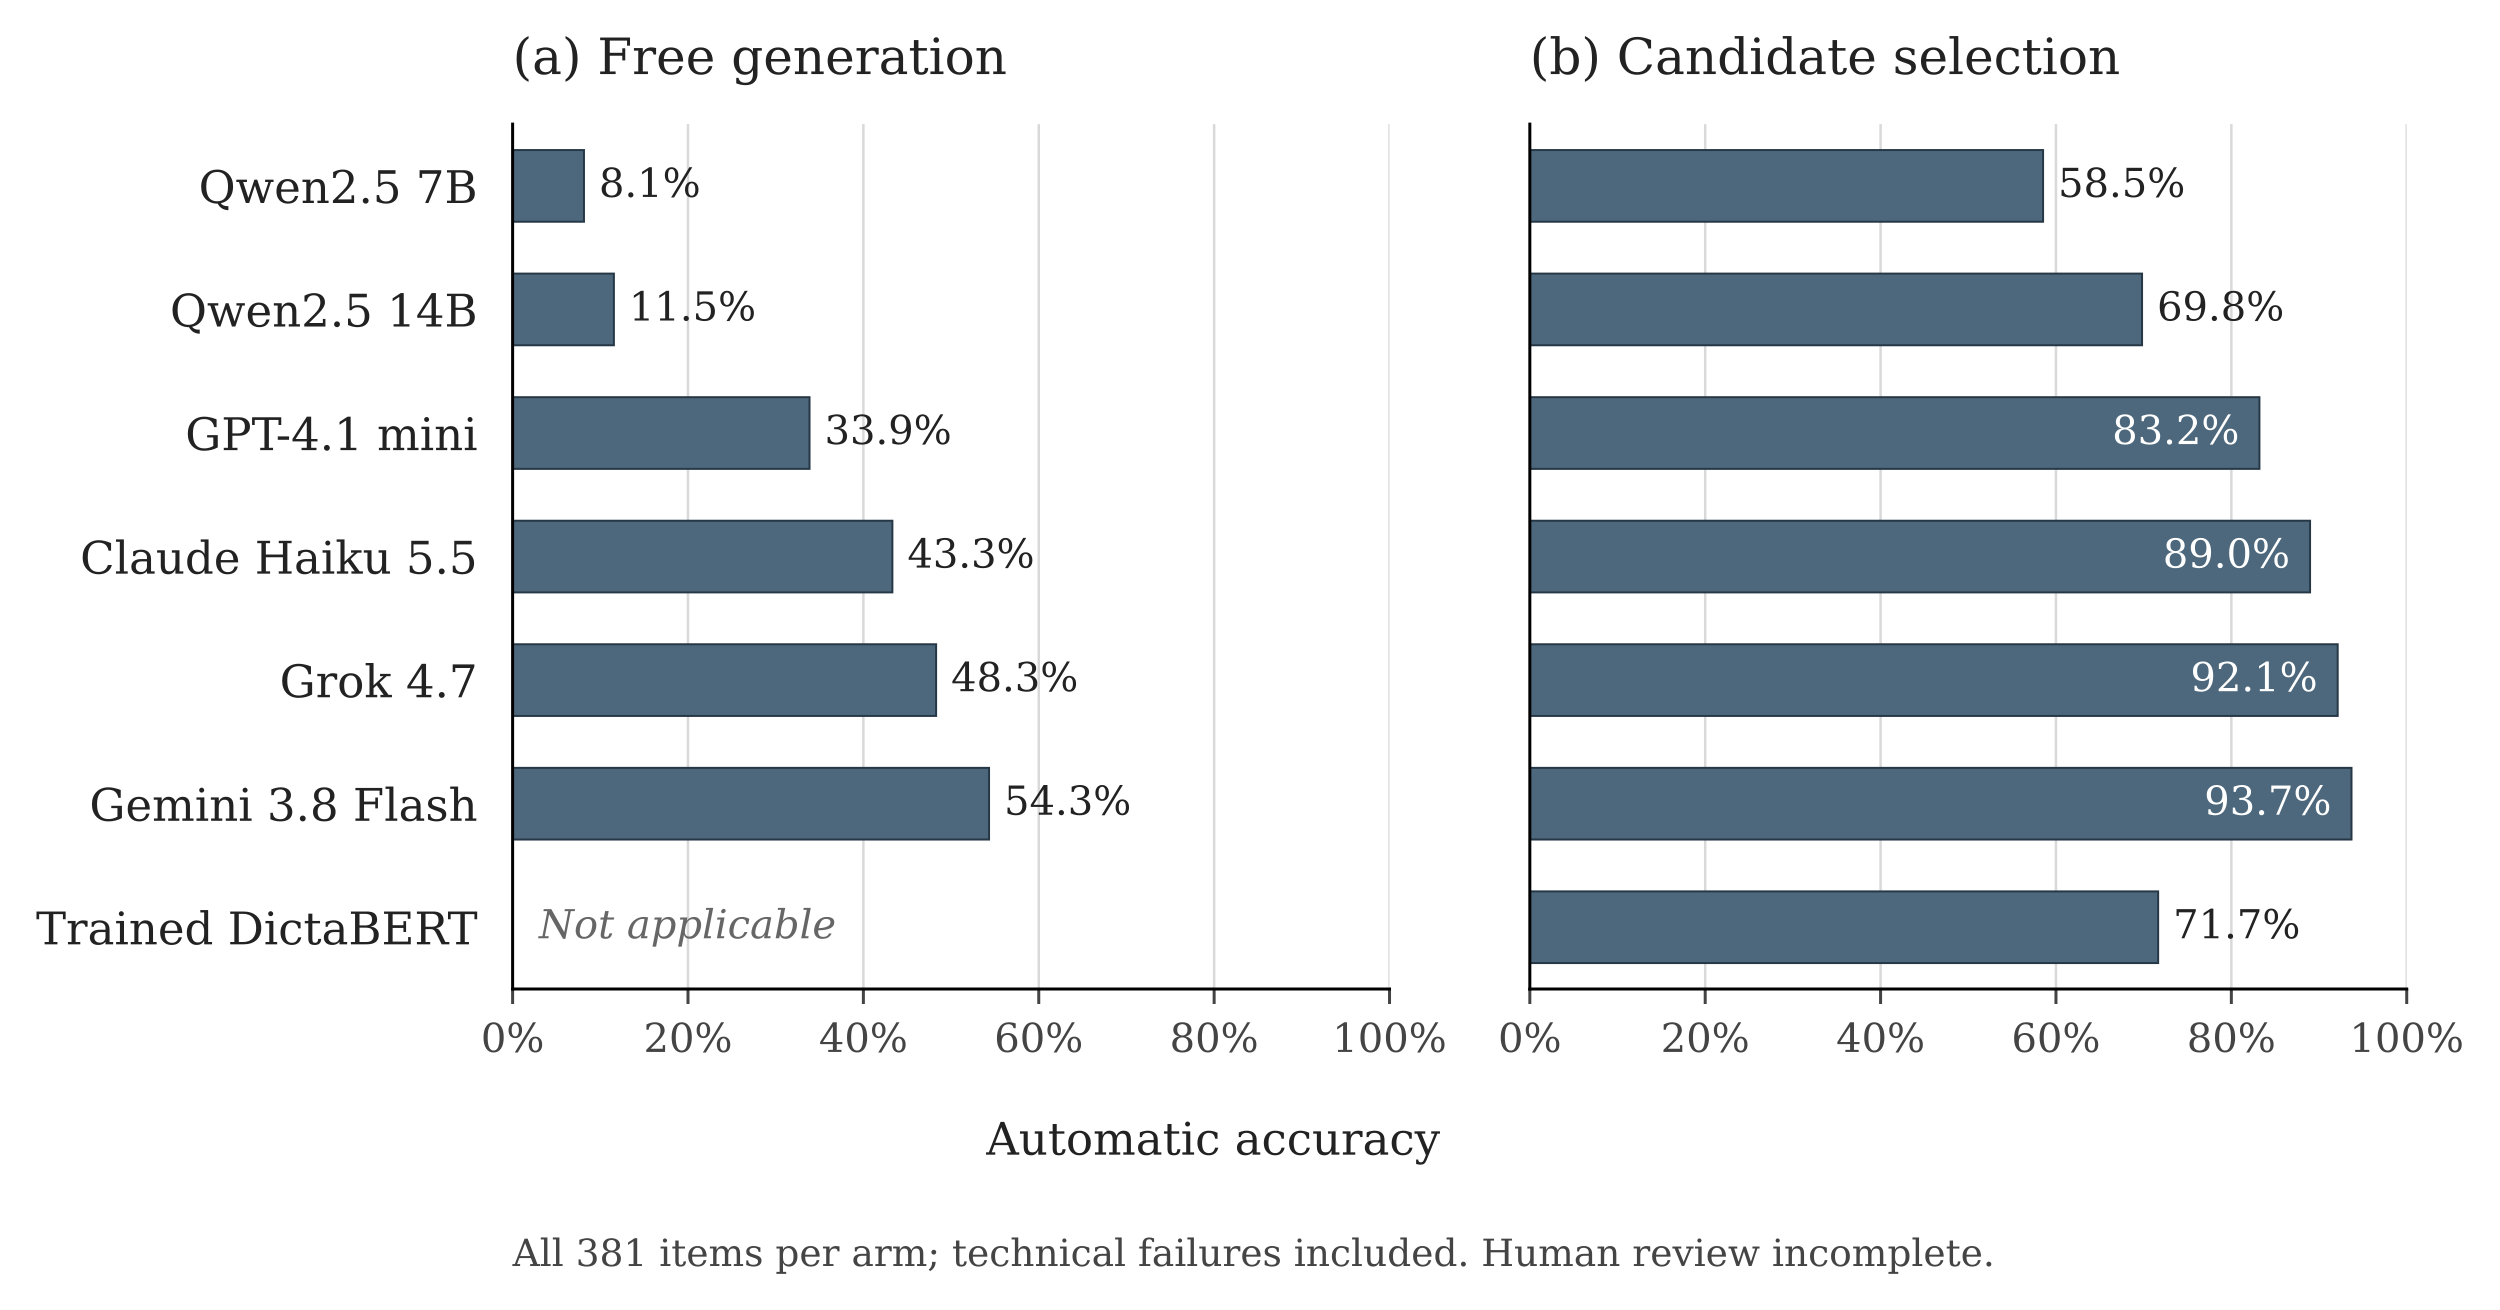
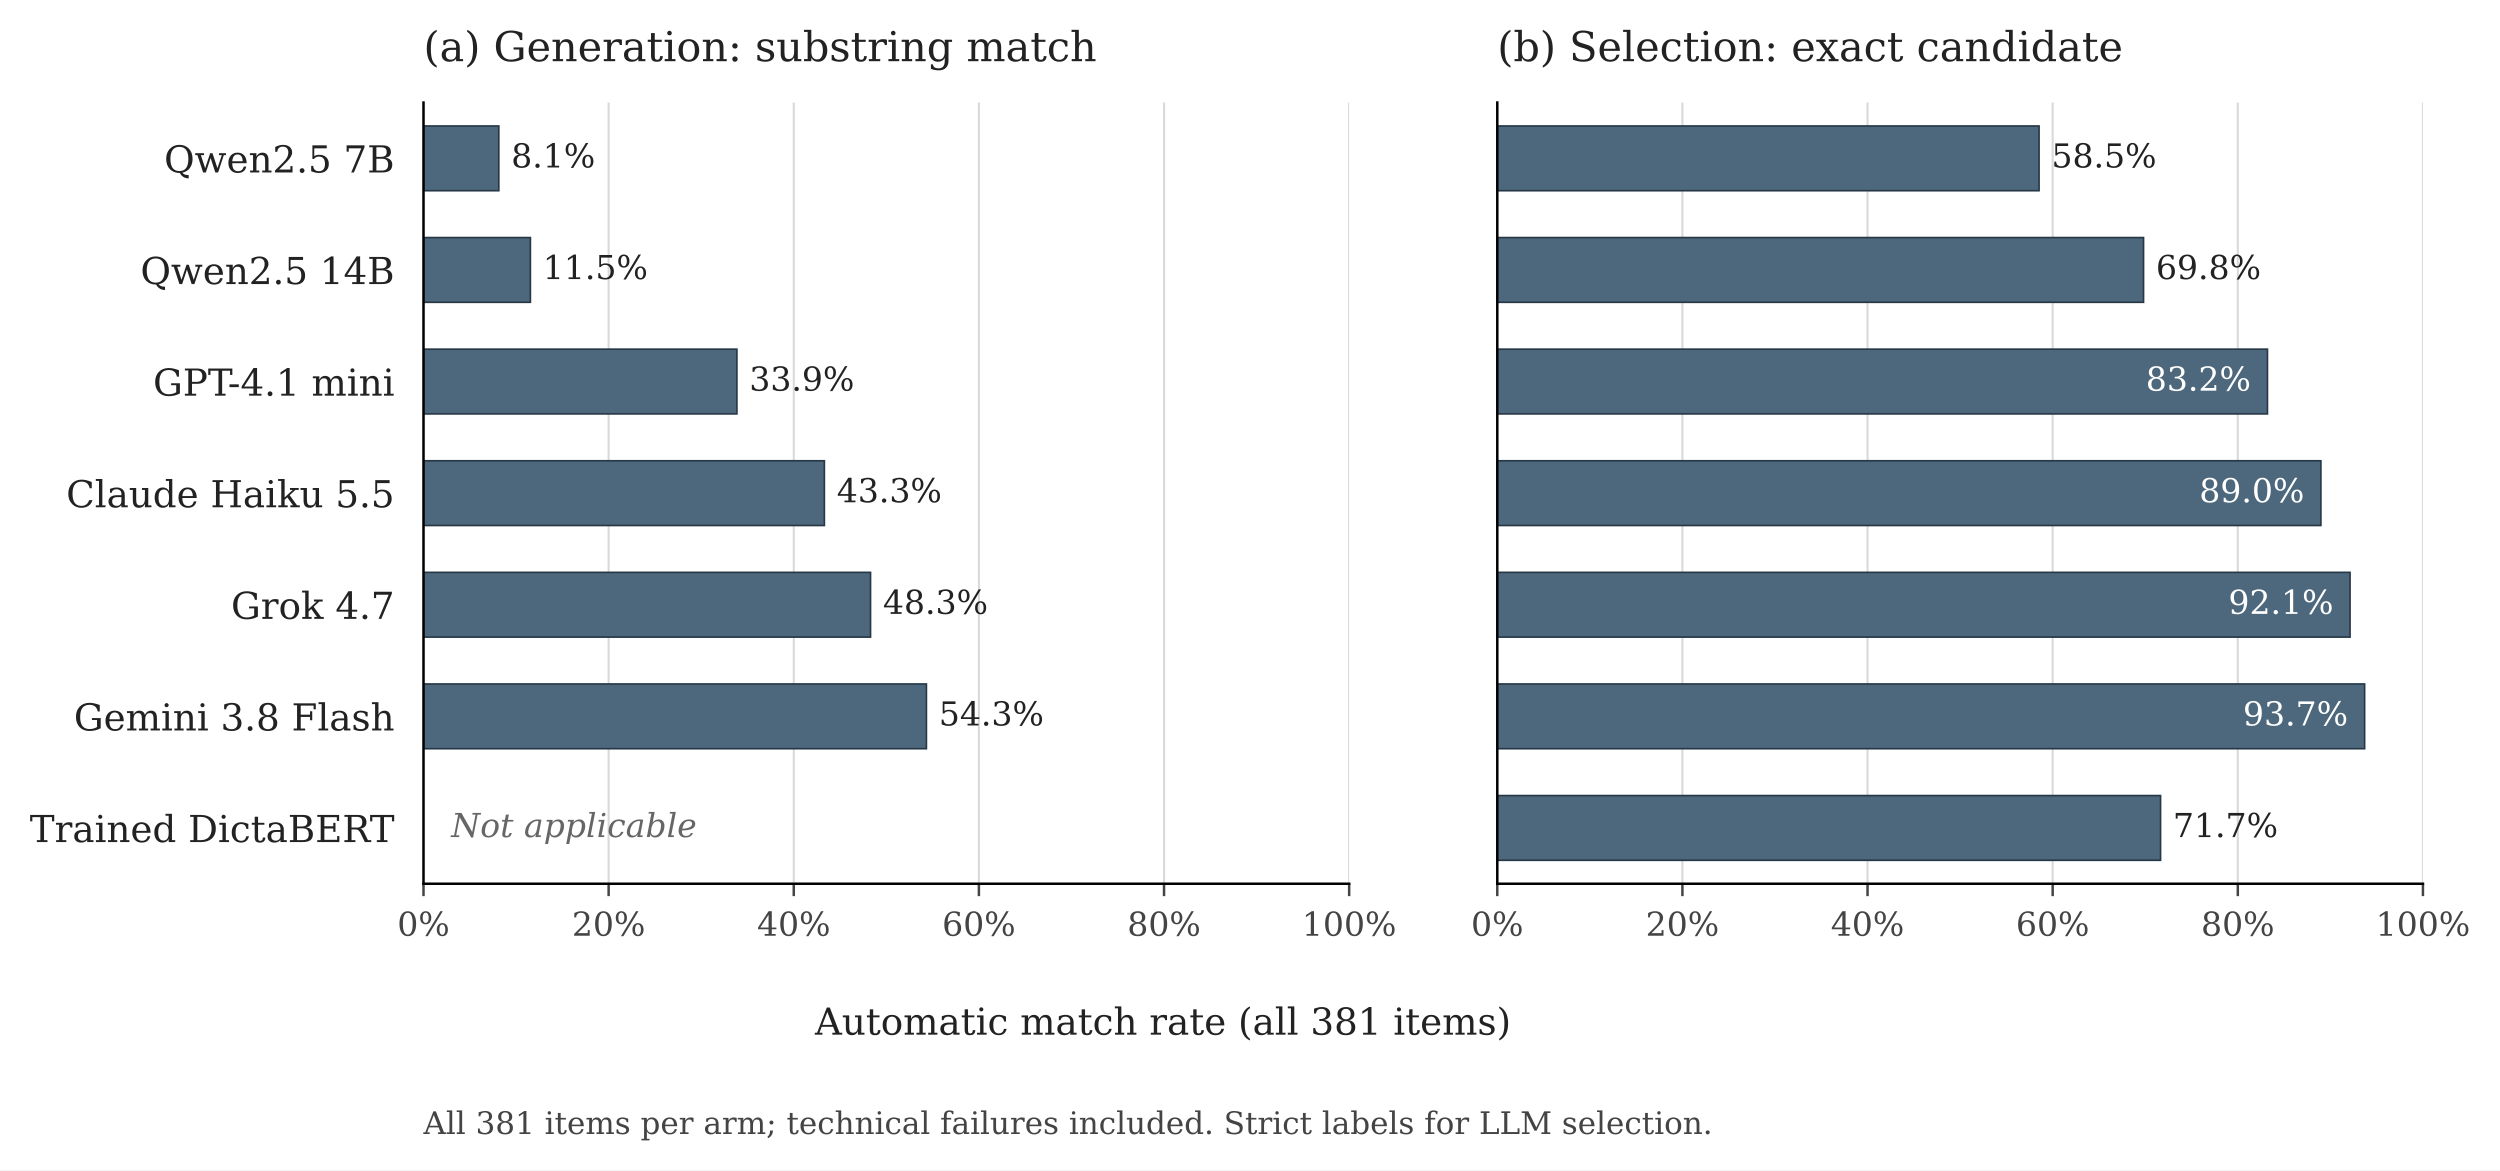
- <svg xmlns="http://www.w3.org/2000/svg" xmlns:xlink="http://www.w3.org/1999/xlink" width="499.486pt" height="261.708pt" viewBox="0 0 499.486 261.708" version="1.1">
+ <svg xmlns="http://www.w3.org/2000/svg" xmlns:xlink="http://www.w3.org/1999/xlink" width="604.606pt" height="283.002pt" viewBox="0 0 604.606 283.002" version="1.1">
  <defs>
    <style type="text/css">*{stroke-linejoin: round; stroke-linecap: butt}</style>
  </defs>
  <g id="figure_1">
    <g id="patch_1">
-       <path d="M 0 261.708  L 499.486 261.708  L 499.486 0  L 0 0  z " style="fill: #ffffff" />
+       <path d="M 0 283.002 L 604.606 283.002 L 604.606 0 L 0 0 z " style="fill: #ffffff" />
    </g>
    <g id="axes_1">
      <g id="patch_2">
-         <path d="M 102.418 197.598  L 277.618 197.598  L 277.618 24.798  L 102.418 24.798  z " style="fill: #ffffff" />
+         <path d="M 102.418 213.726 L 326.285 213.726 L 326.285 24.798 L 102.418 24.798 z " style="fill: #ffffff" />
      </g>
      <g id="matplotlib.axis_1">
        <g id="xtick_1">
          <g id="line2d_1">
-             <path d="M 102.418 197.598  L 102.418 24.798  " clip-path="url(#p03196d3fec)" style="fill: none; stroke: #d9d9d9; stroke-width: 0.5; stroke-linecap: square" />
+             <path d="M 102.418 213.726 L 102.418 24.798 " clip-path="url(#p09f9d0b688)" style="fill: none; stroke: #d9d9d9; stroke-width: 0.5; stroke-linecap: square" />
          </g>
          <g id="line2d_2">
            <defs>
-               <path id="m5f0579e5fe" d="M 0 0  L 0 3  " style="stroke: #444444; stroke-width: 0.6" />
+               <path id="m00a0ac3312" d="M 0 0 L 0 3 " style="stroke: #444444; stroke-width: 0.6" />
            </defs>
            <g>
-               <use xlink:href="#m5f0579e5fe" x="102.418" y="197.598" style="fill: #444444; stroke: #444444; stroke-width: 0.6" />
+               <use xlink:href="#m00a0ac3312" x="102.418" y="213.726" style="fill: #444444; stroke: #444444; stroke-width: 0.6" />
            </g>
          </g>
          <g id="text_1">
-             <text style="font-size: 8px; font-family: 'DejaVu Serif', serif; text-anchor: middle; fill: #444444" x="102.418" y="210.177" transform="rotate(-0 102.4183 210.1772)">0%</text>
+             <text style="font-size: 8px; font-family: 'DejaVu Serif', serif; text-anchor: middle; fill: #444444" x="102.418" y="226.305" transform="rotate(-0 102.4183 226.3052)">0%</text>
          </g>
        </g>
        <g id="xtick_2">
          <g id="line2d_3">
-             <path d="M 137.458 197.598  L 137.458 24.798  " clip-path="url(#p03196d3fec)" style="fill: none; stroke: #d9d9d9; stroke-width: 0.5; stroke-linecap: square" />
+             <path d="M 147.192 213.726 L 147.192 24.798 " clip-path="url(#p09f9d0b688)" style="fill: none; stroke: #d9d9d9; stroke-width: 0.5; stroke-linecap: square" />
          </g>
          <g id="line2d_4">
            <g>
-               <use xlink:href="#m5f0579e5fe" x="137.458" y="197.598" style="fill: #444444; stroke: #444444; stroke-width: 0.6" />
+               <use xlink:href="#m00a0ac3312" x="147.192" y="213.726" style="fill: #444444; stroke: #444444; stroke-width: 0.6" />
            </g>
          </g>
          <g id="text_2">
-             <text style="font-size: 8px; font-family: 'DejaVu Serif', serif; text-anchor: middle; fill: #444444" x="137.458" y="210.177" transform="rotate(-0 137.4583 210.1772)">20%</text>
+             <text style="font-size: 8px; font-family: 'DejaVu Serif', serif; text-anchor: middle; fill: #444444" x="147.192" y="226.305" transform="rotate(-0 147.1916 226.3052)">20%</text>
          </g>
        </g>
        <g id="xtick_3">
          <g id="line2d_5">
-             <path d="M 172.498 197.598  L 172.498 24.798  " clip-path="url(#p03196d3fec)" style="fill: none; stroke: #d9d9d9; stroke-width: 0.5; stroke-linecap: square" />
+             <path d="M 191.965 213.726 L 191.965 24.798 " clip-path="url(#p09f9d0b688)" style="fill: none; stroke: #d9d9d9; stroke-width: 0.5; stroke-linecap: square" />
          </g>
          <g id="line2d_6">
            <g>
-               <use xlink:href="#m5f0579e5fe" x="172.498" y="197.598" style="fill: #444444; stroke: #444444; stroke-width: 0.6" />
+               <use xlink:href="#m00a0ac3312" x="191.965" y="213.726" style="fill: #444444; stroke: #444444; stroke-width: 0.6" />
            </g>
          </g>
          <g id="text_3">
-             <text style="font-size: 8px; font-family: 'DejaVu Serif', serif; text-anchor: middle; fill: #444444" x="172.498" y="210.177" transform="rotate(-0 172.4983 210.1772)">40%</text>
+             <text style="font-size: 8px; font-family: 'DejaVu Serif', serif; text-anchor: middle; fill: #444444" x="191.965" y="226.305" transform="rotate(-0 191.9649 226.3052)">40%</text>
          </g>
        </g>
        <g id="xtick_4">
          <g id="line2d_7">
-             <path d="M 207.538 197.598  L 207.538 24.798  " clip-path="url(#p03196d3fec)" style="fill: none; stroke: #d9d9d9; stroke-width: 0.5; stroke-linecap: square" />
+             <path d="M 236.738 213.726 L 236.738 24.798 " clip-path="url(#p09f9d0b688)" style="fill: none; stroke: #d9d9d9; stroke-width: 0.5; stroke-linecap: square" />
          </g>
          <g id="line2d_8">
            <g>
-               <use xlink:href="#m5f0579e5fe" x="207.538" y="197.598" style="fill: #444444; stroke: #444444; stroke-width: 0.6" />
+               <use xlink:href="#m00a0ac3312" x="236.738" y="213.726" style="fill: #444444; stroke: #444444; stroke-width: 0.6" />
            </g>
          </g>
          <g id="text_4">
-             <text style="font-size: 8px; font-family: 'DejaVu Serif', serif; text-anchor: middle; fill: #444444" x="207.538" y="210.177" transform="rotate(-0 207.5383 210.1772)">60%</text>
+             <text style="font-size: 8px; font-family: 'DejaVu Serif', serif; text-anchor: middle; fill: #444444" x="236.738" y="226.305" transform="rotate(-0 236.7383 226.3052)">60%</text>
          </g>
        </g>
        <g id="xtick_5">
          <g id="line2d_9">
-             <path d="M 242.578 197.598  L 242.578 24.798  " clip-path="url(#p03196d3fec)" style="fill: none; stroke: #d9d9d9; stroke-width: 0.5; stroke-linecap: square" />
+             <path d="M 281.512 213.726 L 281.512 24.798 " clip-path="url(#p09f9d0b688)" style="fill: none; stroke: #d9d9d9; stroke-width: 0.5; stroke-linecap: square" />
          </g>
          <g id="line2d_10">
            <g>
-               <use xlink:href="#m5f0579e5fe" x="242.578" y="197.598" style="fill: #444444; stroke: #444444; stroke-width: 0.6" />
+               <use xlink:href="#m00a0ac3312" x="281.512" y="213.726" style="fill: #444444; stroke: #444444; stroke-width: 0.6" />
            </g>
          </g>
          <g id="text_5">
-             <text style="font-size: 8px; font-family: 'DejaVu Serif', serif; text-anchor: middle; fill: #444444" x="242.578" y="210.177" transform="rotate(-0 242.5783 210.1772)">80%</text>
+             <text style="font-size: 8px; font-family: 'DejaVu Serif', serif; text-anchor: middle; fill: #444444" x="281.512" y="226.305" transform="rotate(-0 281.5116 226.3052)">80%</text>
          </g>
        </g>
        <g id="xtick_6">
          <g id="line2d_11">
-             <path d="M 277.618 197.598  L 277.618 24.798  " clip-path="url(#p03196d3fec)" style="fill: none; stroke: #d9d9d9; stroke-width: 0.5; stroke-linecap: square" />
+             <path d="M 326.285 213.726 L 326.285 24.798 " clip-path="url(#p09f9d0b688)" style="fill: none; stroke: #d9d9d9; stroke-width: 0.5; stroke-linecap: square" />
          </g>
          <g id="line2d_12">
            <g>
-               <use xlink:href="#m5f0579e5fe" x="277.618" y="197.598" style="fill: #444444; stroke: #444444; stroke-width: 0.6" />
+               <use xlink:href="#m00a0ac3312" x="326.285" y="213.726" style="fill: #444444; stroke: #444444; stroke-width: 0.6" />
            </g>
          </g>
          <g id="text_6">
-             <text style="font-size: 8px; font-family: 'DejaVu Serif', serif; text-anchor: middle; fill: #444444" x="277.618" y="210.177" transform="rotate(-0 277.6183 210.1772)">100%</text>
+             <text style="font-size: 8px; font-family: 'DejaVu Serif', serif; text-anchor: middle; fill: #444444" x="326.285" y="226.305" transform="rotate(-0 326.2849 226.3052)">100%</text>
          </g>
        </g>
      </g>
      <g id="matplotlib.axis_2">
        <g id="ytick_1">
          <g id="line2d_13" />
          <g id="text_7">
-             <text style="font-size: 9px; font-family: 'DejaVu Serif', serif; text-anchor: end; fill: #222222" x="95.418" y="40.561" transform="rotate(-0 95.41828 40.56059)">Qwen2.5 7B</text>
+             <text style="font-size: 9px; font-family: 'DejaVu Serif', serif; text-anchor: end; fill: #222222" x="95.418" y="41.713" transform="rotate(-0 95.41828 41.71259)">Qwen2.5 7B</text>
          </g>
        </g>
        <g id="ytick_2">
          <g id="line2d_14" />
          <g id="text_8">
-             <text style="font-size: 9px; font-family: 'DejaVu Serif', serif; text-anchor: end; fill: #222222" x="95.418" y="65.246" transform="rotate(-0 95.41828 65.24631)">Qwen2.5 14B</text>
+             <text style="font-size: 9px; font-family: 'DejaVu Serif', serif; text-anchor: end; fill: #222222" x="95.418" y="68.702" transform="rotate(-0 95.41828 68.70231)">Qwen2.5 14B</text>
          </g>
        </g>
        <g id="ytick_3">
          <g id="line2d_15" />
          <g id="text_9">
-             <text style="font-size: 9px; font-family: 'DejaVu Serif', serif; text-anchor: end; fill: #222222" x="95.418" y="89.932" transform="rotate(-0 95.41828 89.93202)">GPT-4.1 mini</text>
+             <text style="font-size: 9px; font-family: 'DejaVu Serif', serif; text-anchor: end; fill: #222222" x="95.418" y="95.692" transform="rotate(-0 95.41828 95.69202)">GPT-4.1 mini</text>
          </g>
        </g>
        <g id="ytick_4">
          <g id="line2d_16" />
          <g id="text_10">
-             <text style="font-size: 9px; font-family: 'DejaVu Serif', serif; text-anchor: end; fill: #222222" x="95.418" y="114.618" transform="rotate(-0 95.41828 114.6177)">Claude Haiku 5.5</text>
+             <text style="font-size: 9px; font-family: 'DejaVu Serif', serif; text-anchor: end; fill: #222222" x="95.418" y="122.682" transform="rotate(-0 95.41828 122.6817)">Claude Haiku 5.5</text>
          </g>
        </g>
        <g id="ytick_5">
          <g id="line2d_17" />
          <g id="text_11">
-             <text style="font-size: 9px; font-family: 'DejaVu Serif', serif; text-anchor: end; fill: #222222" x="95.418" y="139.303" transform="rotate(-0 95.41828 139.3034)">Grok 4.7</text>
+             <text style="font-size: 9px; font-family: 'DejaVu Serif', serif; text-anchor: end; fill: #222222" x="95.418" y="149.671" transform="rotate(-0 95.41828 149.6714)">Grok 4.7</text>
          </g>
        </g>
        <g id="ytick_6">
          <g id="line2d_18" />
          <g id="text_12">
-             <text style="font-size: 9px; font-family: 'DejaVu Serif', serif; text-anchor: end; fill: #222222" x="95.418" y="163.989" transform="rotate(-0 95.41828 163.9892)">Gemini 3.8 Flash</text>
+             <text style="font-size: 9px; font-family: 'DejaVu Serif', serif; text-anchor: end; fill: #222222" x="95.418" y="176.661" transform="rotate(-0 95.41828 176.6612)">Gemini 3.8 Flash</text>
          </g>
        </g>
        <g id="ytick_7">
          <g id="line2d_19" />
          <g id="text_13">
-             <text style="font-size: 9px; font-family: 'DejaVu Serif', serif; text-anchor: end; fill: #222222" x="95.418" y="188.675" transform="rotate(-0 95.41828 188.6749)">Trained DictaBERT</text>
+             <text style="font-size: 9px; font-family: 'DejaVu Serif', serif; text-anchor: end; fill: #222222" x="95.418" y="203.651" transform="rotate(-0 95.41828 203.6509)">Trained DictaBERT</text>
          </g>
        </g>
      </g>
      <g id="patch_3">
-         <path d="M 102.418 29.982  L 116.673 29.982  L 116.673 44.3  L 102.418 44.3  z " clip-path="url(#p03196d3fec)" style="fill: #4d687c; stroke: #263746; stroke-width: 0.4; stroke-linejoin: miter" />
+         <path d="M 102.418 30.466 L 120.633 30.466 L 120.633 46.12 L 102.418 46.12 z " clip-path="url(#p09f9d0b688)" style="fill: #4d687c; stroke: #263746; stroke-width: 0.4; stroke-linejoin: miter" />
      </g>
      <g id="patch_4">
-         <path d="M 102.418 54.668  L 122.651 54.668  L 122.651 68.986  L 102.418 68.986  z " clip-path="url(#p03196d3fec)" style="fill: #4d687c; stroke: #263746; stroke-width: 0.4; stroke-linejoin: miter" />
+         <path d="M 102.418 57.456 L 128.272 57.456 L 128.272 73.11 L 102.418 73.11 z " clip-path="url(#p09f9d0b688)" style="fill: #4d687c; stroke: #263746; stroke-width: 0.4; stroke-linejoin: miter" />
      </g>
      <g id="patch_5">
-         <path d="M 102.418 79.354  L 161.738 79.354  L 161.738 93.672  L 102.418 93.672  z " clip-path="url(#p03196d3fec)" style="fill: #4d687c; stroke: #263746; stroke-width: 0.4; stroke-linejoin: miter" />
+         <path d="M 102.418 84.446 L 178.216 84.446 L 178.216 100.1 L 102.418 100.1 z " clip-path="url(#p09f9d0b688)" style="fill: #4d687c; stroke: #263746; stroke-width: 0.4; stroke-linejoin: miter" />
      </g>
      <g id="patch_6">
-         <path d="M 102.418 104.04  L 178.292 104.04  L 178.292 118.357  L 102.418 118.357  z " clip-path="url(#p03196d3fec)" style="fill: #4d687c; stroke: #263746; stroke-width: 0.4; stroke-linejoin: miter" />
+         <path d="M 102.418 111.435 L 199.368 111.435 L 199.368 127.089 L 102.418 127.089 z " clip-path="url(#p09f9d0b688)" style="fill: #4d687c; stroke: #263746; stroke-width: 0.4; stroke-linejoin: miter" />
      </g>
      <g id="patch_7">
-         <path d="M 102.418 128.725  L 187.029 128.725  L 187.029 143.043  L 102.418 143.043  z " clip-path="url(#p03196d3fec)" style="fill: #4d687c; stroke: #263746; stroke-width: 0.4; stroke-linejoin: miter" />
+         <path d="M 102.418 138.425 L 210.532 138.425 L 210.532 154.079 L 102.418 154.079 z " clip-path="url(#p09f9d0b688)" style="fill: #4d687c; stroke: #263746; stroke-width: 0.4; stroke-linejoin: miter" />
      </g>
      <g id="patch_8">
-         <path d="M 102.418 153.411  L 197.606 153.411  L 197.606 167.729  L 102.418 167.729  z " clip-path="url(#p03196d3fec)" style="fill: #4d687c; stroke: #263746; stroke-width: 0.4; stroke-linejoin: miter" />
+         <path d="M 102.418 165.415 L 224.047 165.415 L 224.047 181.069 L 102.418 181.069 z " clip-path="url(#p09f9d0b688)" style="fill: #4d687c; stroke: #263746; stroke-width: 0.4; stroke-linejoin: miter" />
      </g>
      <g id="patch_9">
-         <path d="M 102.418 197.598  L 102.418 24.798  " style="fill: none; stroke: #000000; stroke-width: 0.6; stroke-linejoin: miter; stroke-linecap: square" />
+         <path d="M 102.418 213.726 L 102.418 24.798 " style="fill: none; stroke: #000000; stroke-width: 0.6; stroke-linejoin: miter; stroke-linecap: square" />
      </g>
      <g id="patch_10">
-         <path d="M 102.418 197.598  L 277.618 197.598  " style="fill: none; stroke: #000000; stroke-width: 0.6; stroke-linejoin: miter; stroke-linecap: square" />
+         <path d="M 102.418 213.726 L 326.285 213.726 " style="fill: none; stroke: #000000; stroke-width: 0.6; stroke-linejoin: miter; stroke-linecap: square" />
      </g>
      <g id="text_14">
-         <text style="font-size: 8px; font-family: 'DejaVu Serif', serif; text-anchor: start; fill: #222222" x="119.673" y="39.349" transform="rotate(-0 119.6734 39.3488)">8.1%</text>
+         <text style="font-size: 8px; font-family: 'DejaVu Serif', serif; text-anchor: start; fill: #222222" x="123.633" y="40.501" transform="rotate(-0 123.6332 40.50079)">8.1%</text>
      </g>
      <g id="text_15">
-         <text style="font-size: 8px; font-family: 'DejaVu Serif', serif; text-anchor: start; fill: #222222" x="125.651" y="64.035" transform="rotate(-0 125.6514 64.03451)">11.5%</text>
+         <text style="font-size: 8px; font-family: 'DejaVu Serif', serif; text-anchor: start; fill: #222222" x="131.272" y="67.491" transform="rotate(-0 131.2716 67.49051)">11.5%</text>
      </g>
      <g id="text_16">
-         <text style="font-size: 8px; font-family: 'DejaVu Serif', serif; text-anchor: start; fill: #222222" x="164.738" y="88.72" transform="rotate(-0 164.738 88.72022)">33.9%</text>
+         <text style="font-size: 8px; font-family: 'DejaVu Serif', serif; text-anchor: start; fill: #222222" x="181.216" y="94.48" transform="rotate(-0 181.2157 94.48022)">33.9%</text>
      </g>
      <g id="text_17">
-         <text style="font-size: 8px; font-family: 'DejaVu Serif', serif; text-anchor: start; fill: #222222" x="181.292" y="113.406" transform="rotate(-0 181.2923 113.4059)">43.3%</text>
+         <text style="font-size: 8px; font-family: 'DejaVu Serif', serif; text-anchor: start; fill: #222222" x="202.368" y="121.47" transform="rotate(-0 202.3684 121.4699)">43.3%</text>
      </g>
      <g id="text_18">
-         <text style="font-size: 8px; font-family: 'DejaVu Serif', serif; text-anchor: start; fill: #222222" x="190.029" y="138.092" transform="rotate(-0 190.0293 138.0917)">48.3%</text>
+         <text style="font-size: 8px; font-family: 'DejaVu Serif', serif; text-anchor: start; fill: #222222" x="213.532" y="148.46" transform="rotate(-0 213.5324 148.4597)">48.3%</text>
      </g>
      <g id="text_19">
-         <text style="font-size: 8px; font-family: 'DejaVu Serif', serif; text-anchor: start; fill: #222222" x="200.606" y="162.777" transform="rotate(-0 200.6057 162.7774)">54.3%</text>
+         <text style="font-size: 8px; font-family: 'DejaVu Serif', serif; text-anchor: start; fill: #222222" x="227.047" y="175.449" transform="rotate(-0 227.0466 175.4494)">54.3%</text>
      </g>
      <g id="text_20">
-         <text style="font-style: italic; font-size: 8px; font-family: 'DejaVu Serif', serif; text-anchor: start; fill: #666666" x="107.674" y="187.463" transform="rotate(-0 107.6743 187.4631)">Not applicable</text>
+         <text style="font-style: italic; font-size: 8px; font-family: 'DejaVu Serif', serif; text-anchor: start; fill: #666666" x="109.134" y="202.439" transform="rotate(-0 109.1343 202.4391)">Not applicable</text>
      </g>
      <g id="text_21">
-         <text style="font-size: 10px; font-family: 'DejaVu Serif', serif; text-anchor: start; fill: #222222" x="102.418" y="14.798" transform="rotate(-0 102.4183 14.79844)">(a) Free generation</text>
+         <text style="font-size: 10px; font-family: 'DejaVu Serif', serif; text-anchor: start; fill: #222222" x="102.418" y="14.798" transform="rotate(-0 102.4183 14.79844)">(a) Generation: substring match</text>
      </g>
    </g>
    <g id="axes_2">
      <g id="patch_11">
-         <path d="M 305.65 197.598  L 480.85 197.598  L 480.85 24.798  L 305.65 24.798  z " style="fill: #ffffff" />
+         <path d="M 362.104 213.726 L 585.97 213.726 L 585.97 24.798 L 362.104 24.798 z " style="fill: #ffffff" />
      </g>
      <g id="matplotlib.axis_3">
        <g id="xtick_7">
          <g id="line2d_20">
-             <path d="M 305.65 197.598  L 305.65 24.798  " clip-path="url(#p22e22f2fe0)" style="fill: none; stroke: #d9d9d9; stroke-width: 0.5; stroke-linecap: square" />
+             <path d="M 362.104 213.726 L 362.104 24.798 " clip-path="url(#padde079e32)" style="fill: none; stroke: #d9d9d9; stroke-width: 0.5; stroke-linecap: square" />
          </g>
          <g id="line2d_21">
            <g>
-               <use xlink:href="#m5f0579e5fe" x="305.65" y="197.598" style="fill: #444444; stroke: #444444; stroke-width: 0.6" />
+               <use xlink:href="#m00a0ac3312" x="362.104" y="213.726" style="fill: #444444; stroke: #444444; stroke-width: 0.6" />
            </g>
          </g>
          <g id="text_22">
-             <text style="font-size: 8px; font-family: 'DejaVu Serif', serif; text-anchor: middle; fill: #444444" x="305.65" y="210.177" transform="rotate(-0 305.6503 210.1772)">0%</text>
+             <text style="font-size: 8px; font-family: 'DejaVu Serif', serif; text-anchor: middle; fill: #444444" x="362.104" y="226.305" transform="rotate(-0 362.1036 226.3052)">0%</text>
          </g>
        </g>
        <g id="xtick_8">
          <g id="line2d_22">
-             <path d="M 340.69 197.598  L 340.69 24.798  " clip-path="url(#p22e22f2fe0)" style="fill: none; stroke: #d9d9d9; stroke-width: 0.5; stroke-linecap: square" />
+             <path d="M 406.877 213.726 L 406.877 24.798 " clip-path="url(#padde079e32)" style="fill: none; stroke: #d9d9d9; stroke-width: 0.5; stroke-linecap: square" />
          </g>
          <g id="line2d_23">
            <g>
-               <use xlink:href="#m5f0579e5fe" x="340.69" y="197.598" style="fill: #444444; stroke: #444444; stroke-width: 0.6" />
+               <use xlink:href="#m00a0ac3312" x="406.877" y="213.726" style="fill: #444444; stroke: #444444; stroke-width: 0.6" />
            </g>
          </g>
          <g id="text_23">
-             <text style="font-size: 8px; font-family: 'DejaVu Serif', serif; text-anchor: middle; fill: #444444" x="340.69" y="210.177" transform="rotate(-0 340.6903 210.1772)">20%</text>
+             <text style="font-size: 8px; font-family: 'DejaVu Serif', serif; text-anchor: middle; fill: #444444" x="406.877" y="226.305" transform="rotate(-0 406.8769 226.3052)">20%</text>
          </g>
        </g>
        <g id="xtick_9">
          <g id="line2d_24">
-             <path d="M 375.73 197.598  L 375.73 24.798  " clip-path="url(#p22e22f2fe0)" style="fill: none; stroke: #d9d9d9; stroke-width: 0.5; stroke-linecap: square" />
+             <path d="M 451.65 213.726 L 451.65 24.798 " clip-path="url(#padde079e32)" style="fill: none; stroke: #d9d9d9; stroke-width: 0.5; stroke-linecap: square" />
          </g>
          <g id="line2d_25">
            <g>
-               <use xlink:href="#m5f0579e5fe" x="375.73" y="197.598" style="fill: #444444; stroke: #444444; stroke-width: 0.6" />
+               <use xlink:href="#m00a0ac3312" x="451.65" y="213.726" style="fill: #444444; stroke: #444444; stroke-width: 0.6" />
            </g>
          </g>
          <g id="text_24">
-             <text style="font-size: 8px; font-family: 'DejaVu Serif', serif; text-anchor: middle; fill: #444444" x="375.73" y="210.177" transform="rotate(-0 375.7303 210.1772)">40%</text>
+             <text style="font-size: 8px; font-family: 'DejaVu Serif', serif; text-anchor: middle; fill: #444444" x="451.65" y="226.305" transform="rotate(-0 451.6503 226.3052)">40%</text>
          </g>
        </g>
        <g id="xtick_10">
          <g id="line2d_26">
-             <path d="M 410.77 197.598  L 410.77 24.798  " clip-path="url(#p22e22f2fe0)" style="fill: none; stroke: #d9d9d9; stroke-width: 0.5; stroke-linecap: square" />
+             <path d="M 496.424 213.726 L 496.424 24.798 " clip-path="url(#padde079e32)" style="fill: none; stroke: #d9d9d9; stroke-width: 0.5; stroke-linecap: square" />
          </g>
          <g id="line2d_27">
            <g>
-               <use xlink:href="#m5f0579e5fe" x="410.77" y="197.598" style="fill: #444444; stroke: #444444; stroke-width: 0.6" />
+               <use xlink:href="#m00a0ac3312" x="496.424" y="213.726" style="fill: #444444; stroke: #444444; stroke-width: 0.6" />
            </g>
          </g>
          <g id="text_25">
-             <text style="font-size: 8px; font-family: 'DejaVu Serif', serif; text-anchor: middle; fill: #444444" x="410.77" y="210.177" transform="rotate(-0 410.7703 210.1772)">60%</text>
+             <text style="font-size: 8px; font-family: 'DejaVu Serif', serif; text-anchor: middle; fill: #444444" x="496.424" y="226.305" transform="rotate(-0 496.4236 226.3052)">60%</text>
          </g>
        </g>
        <g id="xtick_11">
          <g id="line2d_28">
-             <path d="M 445.81 197.598  L 445.81 24.798  " clip-path="url(#p22e22f2fe0)" style="fill: none; stroke: #d9d9d9; stroke-width: 0.5; stroke-linecap: square" />
+             <path d="M 541.197 213.726 L 541.197 24.798 " clip-path="url(#padde079e32)" style="fill: none; stroke: #d9d9d9; stroke-width: 0.5; stroke-linecap: square" />
          </g>
          <g id="line2d_29">
            <g>
-               <use xlink:href="#m5f0579e5fe" x="445.81" y="197.598" style="fill: #444444; stroke: #444444; stroke-width: 0.6" />
+               <use xlink:href="#m00a0ac3312" x="541.197" y="213.726" style="fill: #444444; stroke: #444444; stroke-width: 0.6" />
            </g>
          </g>
          <g id="text_26">
-             <text style="font-size: 8px; font-family: 'DejaVu Serif', serif; text-anchor: middle; fill: #444444" x="445.81" y="210.177" transform="rotate(-0 445.8103 210.1772)">80%</text>
+             <text style="font-size: 8px; font-family: 'DejaVu Serif', serif; text-anchor: middle; fill: #444444" x="541.197" y="226.305" transform="rotate(-0 541.1969 226.3052)">80%</text>
          </g>
        </g>
        <g id="xtick_12">
          <g id="line2d_30">
-             <path d="M 480.85 197.598  L 480.85 24.798  " clip-path="url(#p22e22f2fe0)" style="fill: none; stroke: #d9d9d9; stroke-width: 0.5; stroke-linecap: square" />
+             <path d="M 585.97 213.726 L 585.97 24.798 " clip-path="url(#padde079e32)" style="fill: none; stroke: #d9d9d9; stroke-width: 0.5; stroke-linecap: square" />
          </g>
          <g id="line2d_31">
            <g>
-               <use xlink:href="#m5f0579e5fe" x="480.85" y="197.598" style="fill: #444444; stroke: #444444; stroke-width: 0.6" />
+               <use xlink:href="#m00a0ac3312" x="585.97" y="213.726" style="fill: #444444; stroke: #444444; stroke-width: 0.6" />
            </g>
          </g>
          <g id="text_27">
-             <text style="font-size: 8px; font-family: 'DejaVu Serif', serif; text-anchor: middle; fill: #444444" x="480.85" y="210.177" transform="rotate(-0 480.8503 210.1772)">100%</text>
+             <text style="font-size: 8px; font-family: 'DejaVu Serif', serif; text-anchor: middle; fill: #444444" x="585.97" y="226.305" transform="rotate(-0 585.9703 226.3052)">100%</text>
          </g>
        </g>
      </g>
      <g id="matplotlib.axis_4">
        <g id="ytick_8">
          <g id="line2d_32" />
        </g>
        <g id="ytick_9">
          <g id="line2d_33" />
        </g>
        <g id="ytick_10">
          <g id="line2d_34" />
        </g>
        <g id="ytick_11">
          <g id="line2d_35" />
        </g>
        <g id="ytick_12">
          <g id="line2d_36" />
        </g>
        <g id="ytick_13">
          <g id="line2d_37" />
        </g>
        <g id="ytick_14">
          <g id="line2d_38" />
        </g>
      </g>
      <g id="patch_12">
-         <path d="M 305.65 29.982  L 408.195 29.982  L 408.195 44.3  L 305.65 44.3  z " clip-path="url(#p22e22f2fe0)" style="fill: #4d687c; stroke: #263746; stroke-width: 0.4; stroke-linejoin: miter" />
+         <path d="M 362.104 30.466 L 493.133 30.466 L 493.133 46.12 L 362.104 46.12 z " clip-path="url(#padde079e32)" style="fill: #4d687c; stroke: #263746; stroke-width: 0.4; stroke-linejoin: miter" />
      </g>
      <g id="patch_13">
-         <path d="M 305.65 54.668  L 427.968 54.668  L 427.968 68.986  L 305.65 68.986  z " clip-path="url(#p22e22f2fe0)" style="fill: #4d687c; stroke: #263746; stroke-width: 0.4; stroke-linejoin: miter" />
+         <path d="M 362.104 57.456 L 518.399 57.456 L 518.399 73.11 L 362.104 73.11 z " clip-path="url(#padde079e32)" style="fill: #4d687c; stroke: #263746; stroke-width: 0.4; stroke-linejoin: miter" />
      </g>
      <g id="patch_14">
-         <path d="M 305.65 79.354  L 451.42 79.354  L 451.42 93.672  L 305.65 93.672  z " clip-path="url(#p22e22f2fe0)" style="fill: #4d687c; stroke: #263746; stroke-width: 0.4; stroke-linejoin: miter" />
+         <path d="M 362.104 84.446 L 548.365 84.446 L 548.365 100.1 L 362.104 100.1 z " clip-path="url(#padde079e32)" style="fill: #4d687c; stroke: #263746; stroke-width: 0.4; stroke-linejoin: miter" />
      </g>
      <g id="patch_15">
-         <path d="M 305.65 104.04  L 461.537 104.04  L 461.537 118.357  L 305.65 118.357  z " clip-path="url(#p22e22f2fe0)" style="fill: #4d687c; stroke: #263746; stroke-width: 0.4; stroke-linejoin: miter" />
+         <path d="M 362.104 111.435 L 561.292 111.435 L 561.292 127.089 L 362.104 127.089 z " clip-path="url(#padde079e32)" style="fill: #4d687c; stroke: #263746; stroke-width: 0.4; stroke-linejoin: miter" />
      </g>
      <g id="patch_16">
-         <path d="M 305.65 128.725  L 467.055 128.725  L 467.055 143.043  L 305.65 143.043  z " clip-path="url(#p22e22f2fe0)" style="fill: #4d687c; stroke: #263746; stroke-width: 0.4; stroke-linejoin: miter" />
+         <path d="M 362.104 138.425 L 568.343 138.425 L 568.343 154.079 L 362.104 154.079 z " clip-path="url(#padde079e32)" style="fill: #4d687c; stroke: #263746; stroke-width: 0.4; stroke-linejoin: miter" />
      </g>
      <g id="patch_17">
-         <path d="M 305.65 153.411  L 469.814 153.411  L 469.814 167.729  L 305.65 167.729  z " clip-path="url(#p22e22f2fe0)" style="fill: #4d687c; stroke: #263746; stroke-width: 0.4; stroke-linejoin: miter" />
+         <path d="M 362.104 165.415 L 571.868 165.415 L 571.868 181.069 L 362.104 181.069 z " clip-path="url(#padde079e32)" style="fill: #4d687c; stroke: #263746; stroke-width: 0.4; stroke-linejoin: miter" />
      </g>
      <g id="patch_18">
-         <path d="M 305.65 178.097  L 431.187 178.097  L 431.187 192.414  L 305.65 192.414  z " clip-path="url(#p22e22f2fe0)" style="fill: #4d687c; stroke: #263746; stroke-width: 0.4; stroke-linejoin: miter" />
+         <path d="M 362.104 192.405 L 522.512 192.405 L 522.512 208.059 L 362.104 208.059 z " clip-path="url(#padde079e32)" style="fill: #4d687c; stroke: #263746; stroke-width: 0.4; stroke-linejoin: miter" />
      </g>
      <g id="patch_19">
-         <path d="M 305.65 197.598  L 305.65 24.798  " style="fill: none; stroke: #000000; stroke-width: 0.6; stroke-linejoin: miter; stroke-linecap: square" />
+         <path d="M 362.104 213.726 L 362.104 24.798 " style="fill: none; stroke: #000000; stroke-width: 0.6; stroke-linejoin: miter; stroke-linecap: square" />
      </g>
      <g id="patch_20">
-         <path d="M 305.65 197.598  L 480.85 197.598  " style="fill: none; stroke: #000000; stroke-width: 0.6; stroke-linejoin: miter; stroke-linecap: square" />
+         <path d="M 362.104 213.726 L 585.97 213.726 " style="fill: none; stroke: #000000; stroke-width: 0.6; stroke-linejoin: miter; stroke-linecap: square" />
      </g>
      <g id="text_28">
-         <text style="font-size: 8px; font-family: 'DejaVu Serif', serif; text-anchor: start; fill: #222222" x="411.195" y="39.349" transform="rotate(-0 411.1952 39.3488)">58.5%</text>
+         <text style="font-size: 8px; font-family: 'DejaVu Serif', serif; text-anchor: start; fill: #222222" x="496.133" y="40.501" transform="rotate(-0 496.1332 40.50079)">58.5%</text>
      </g>
      <g id="text_29">
-         <text style="font-size: 8px; font-family: 'DejaVu Serif', serif; text-anchor: start; fill: #222222" x="430.968" y="64.035" transform="rotate(-0 430.9684 64.03451)">69.8%</text>
+         <text style="font-size: 8px; font-family: 'DejaVu Serif', serif; text-anchor: start; fill: #222222" x="521.399" y="67.491" transform="rotate(-0 521.399 67.49051)">69.8%</text>
      </g>
      <g id="text_30">
-         <text style="font-size: 8px; font-family: 'DejaVu Serif', serif; text-anchor: end; fill: #ffffff" x="447.42" y="88.72" transform="rotate(-0 447.4204 88.72022)">83.2%</text>
+         <text style="font-size: 8px; font-family: 'DejaVu Serif', serif; text-anchor: end; fill: #ffffff" x="544.365" y="94.48" transform="rotate(-0 544.3654 94.48022)">83.2%</text>
      </g>
      <g id="text_31">
-         <text style="font-size: 8px; font-family: 'DejaVu Serif', serif; text-anchor: end; fill: #ffffff" x="457.537" y="113.406" transform="rotate(-0 457.5369 113.4059)">89.0%</text>
+         <text style="font-size: 8px; font-family: 'DejaVu Serif', serif; text-anchor: end; fill: #ffffff" x="557.292" y="121.47" transform="rotate(-0 557.2921 121.4699)">89.0%</text>
      </g>
      <g id="text_32">
-         <text style="font-size: 8px; font-family: 'DejaVu Serif', serif; text-anchor: end; fill: #ffffff" x="463.055" y="138.092" transform="rotate(-0 463.055 138.0917)">92.1%</text>
+         <text style="font-size: 8px; font-family: 'DejaVu Serif', serif; text-anchor: end; fill: #ffffff" x="564.343" y="148.46" transform="rotate(-0 564.343 148.4597)">92.1%</text>
      </g>
      <g id="text_33">
-         <text style="font-size: 8px; font-family: 'DejaVu Serif', serif; text-anchor: end; fill: #ffffff" x="465.814" y="162.777" transform="rotate(-0 465.8141 162.7774)">93.7%</text>
+         <text style="font-size: 8px; font-family: 'DejaVu Serif', serif; text-anchor: end; fill: #ffffff" x="567.868" y="175.449" transform="rotate(-0 567.8684 175.4494)">93.7%</text>
      </g>
      <g id="text_34">
-         <text style="font-size: 8px; font-family: 'DejaVu Serif', serif; text-anchor: start; fill: #222222" x="434.187" y="187.463" transform="rotate(-0 434.1873 187.4631)">71.7%</text>
+         <text style="font-size: 8px; font-family: 'DejaVu Serif', serif; text-anchor: start; fill: #222222" x="525.512" y="202.439" transform="rotate(-0 525.512 202.4391)">71.7%</text>
      </g>
      <g id="text_35">
-         <text style="font-size: 10px; font-family: 'DejaVu Serif', serif; text-anchor: start; fill: #222222" x="305.65" y="14.798" transform="rotate(-0 305.6503 14.79844)">(b) Candidate selection</text>
+         <text style="font-size: 10px; font-family: 'DejaVu Serif', serif; text-anchor: start; fill: #222222" x="362.104" y="14.798" transform="rotate(-0 362.1036 14.79844)">(b) Selection: exact candidate</text>
      </g>
    </g>
    <g id="text_36">
-       <text style="font-size: 9px; font-family: 'DejaVu Serif', serif; text-anchor: middle; fill: #222222" x="242.386" y="230.699" transform="rotate(-0 242.3863 230.6987)">Automatic accuracy</text>
+       <text style="font-size: 9px; font-family: 'DejaVu Serif', serif; text-anchor: middle; fill: #222222" x="281.266" y="250.231" transform="rotate(-0 281.2663 250.2307)">Automatic match rate (all 381 items)</text>
    </g>
    <g id="text_37">
-       <text style="font-size: 7.5px; font-family: 'DejaVu Serif', serif; text-anchor: start; fill: #444444" x="102.418" y="252.948" transform="rotate(-0 102.4183 252.9484)">All 381 items per arm; technical failures included. Human review incomplete.</text>
+       <text style="font-size: 7.5px; font-family: 'DejaVu Serif', serif; text-anchor: start; fill: #444444" x="102.418" y="274.242" transform="rotate(-0 102.4183 274.2424)">All 381 items per arm; technical failures included. Strict labels for LLM selection.</text>
    </g>
  </g>
  <defs>
-     <clipPath id="p03196d3fec">
-       <rect x="102.418" y="24.798" width="175.2" height="172.8" />
+     <clipPath id="p09f9d0b688">
+       <rect x="102.418" y="24.798" width="223.867" height="188.928" />
    </clipPath>
-     <clipPath id="p22e22f2fe0">
-       <rect x="305.65" y="24.798" width="175.2" height="172.8" />
+     <clipPath id="padde079e32">
+       <rect x="362.104" y="24.798" width="223.867" height="188.928" />
    </clipPath>
  </defs>
</svg>
